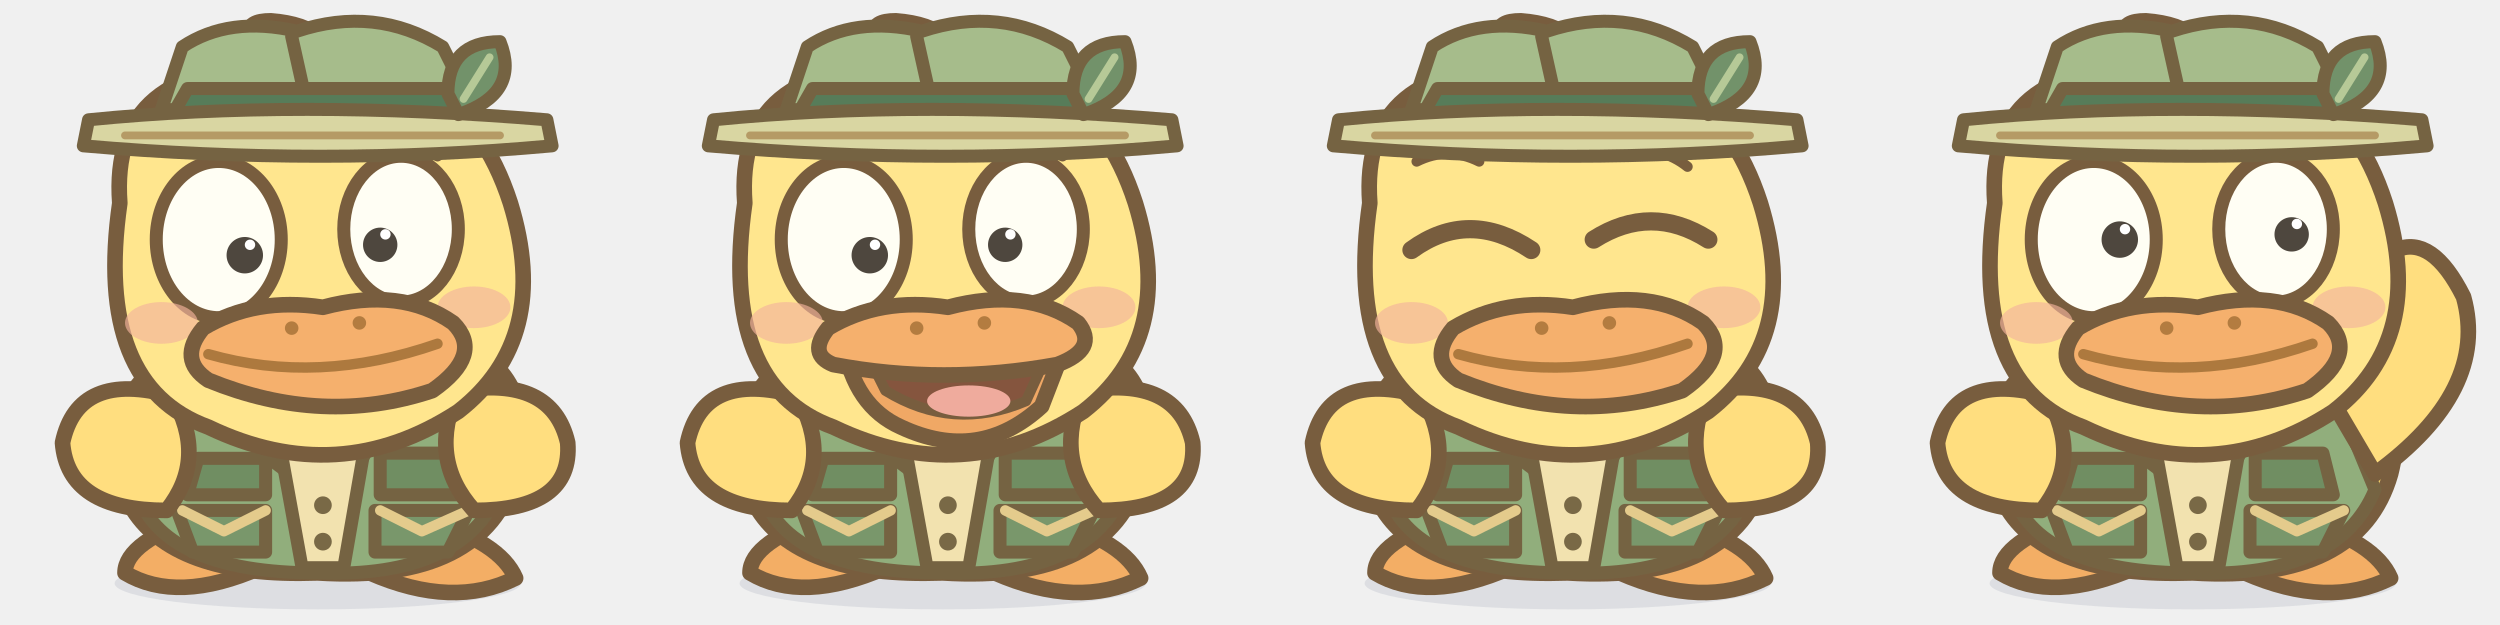
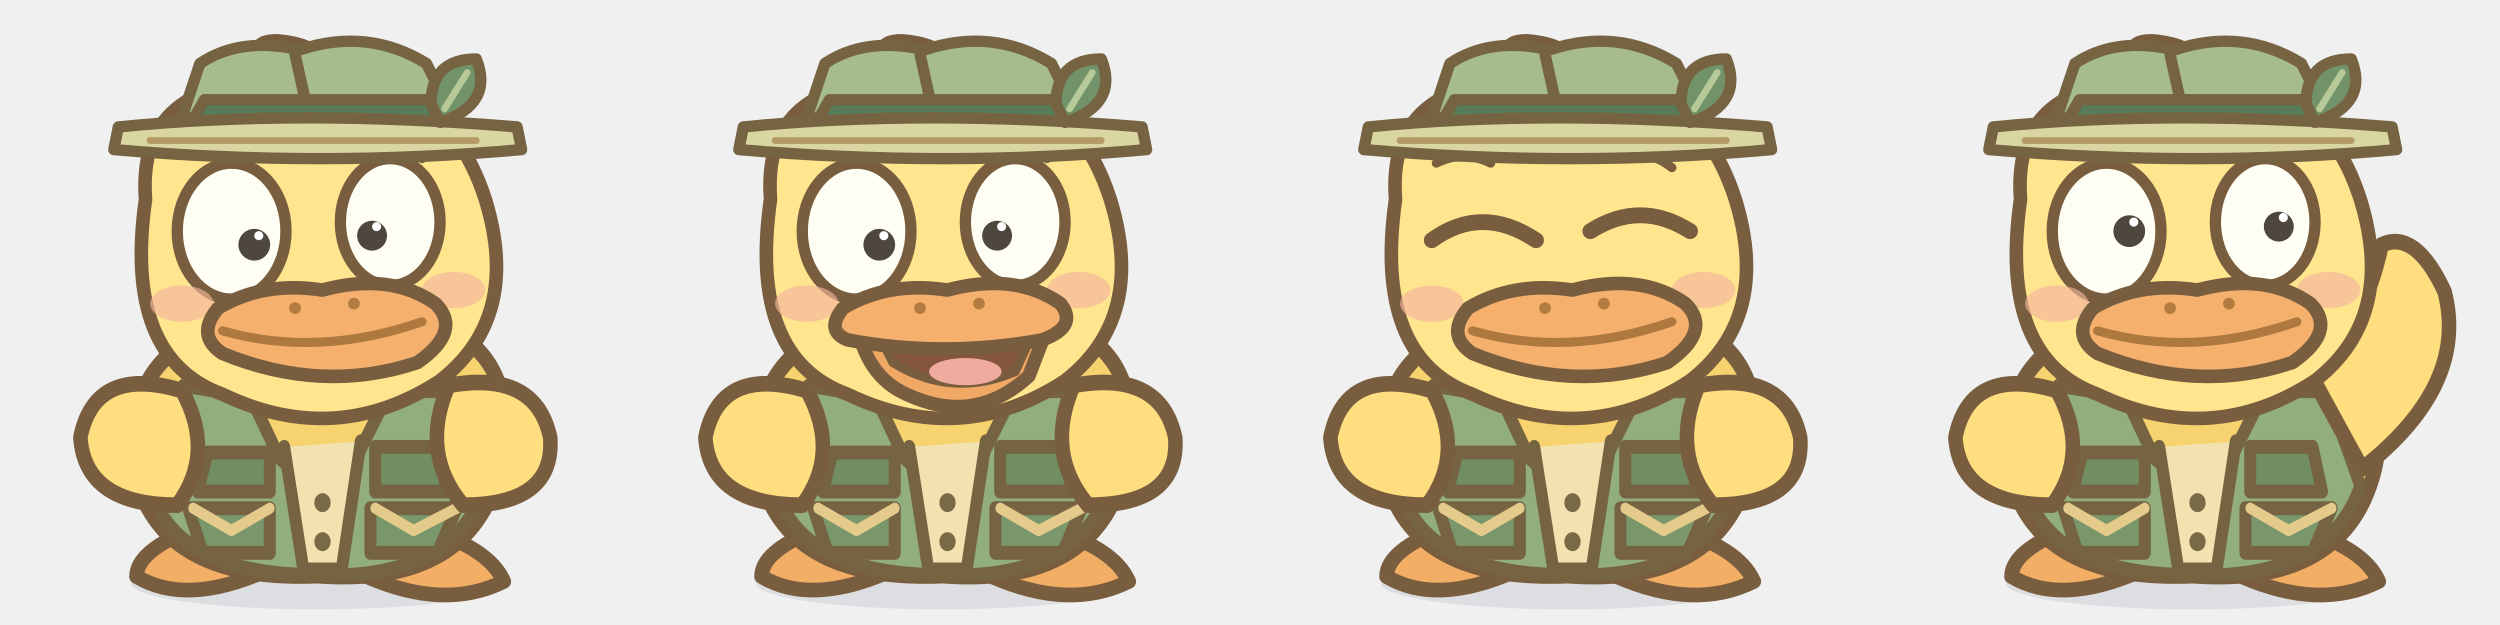
<svg xmlns="http://www.w3.org/2000/svg" width="480" height="120" viewBox="0 0 480 120">
  <g stroke="#785D3E" stroke-width="3" stroke-linecap="round" stroke-linejoin="round">
    <g id="pip-idle">
-       <ellipse cx="61" cy="112" rx="39" ry="5" fill="#65708A" opacity=".14" stroke="none" />
-       <path d="M39 99Q24 104 24 110Q34 116 50 109L51 98M72 100L71 110Q87 117 99 111Q96 104 82 100" fill="#F3AE65" />
-       <path d="M32 69Q18 78 25 97Q33 111 61 110Q93 112 99 91Q104 71 86 65Z" fill="#F6D36E" />
-       <g stroke="#756342" stroke-width="2.5" stroke-linejoin="round" stroke-linecap="round">
-         <path d="M33 76L47 78L53 89L61 95L69 89L76 77L89 77L96 94Q89 111 61 110Q31 110 26 94Z" fill="#91AE7C" />
-         <path d="M54 87L58 109H66L70 86" fill="#F2E2AF" />
-         <path d="M38 88H51V95H36Z M73 87H86L88 95H73Z" fill="#708E62" />
-         <path d="M34 98H51V106H37Z M72 98H90L86 106H72Z" fill="#79976B" />
-         <path d="M35 98L43 102L51 98M73 98L81 102L90 98" fill="none" stroke="#E4CB8C" stroke-width="2" />
-         <circle cx="62" cy="97" r="1.7" fill="#796946" stroke="none" />
-         <circle cx="62" cy="104" r="1.7" fill="#796946" stroke="none" />
-       </g>
-       <path d="M33 76Q15 71 12 85Q13 98 32 98Q40 88 33 76M88 75Q106 72 109 85Q110 98 91 98Q82 88 88 75" fill="#FFDE7F" />
-       <path d="M23 39Q21 12 54 13Q88 8 98 39Q106 65 88 79Q65 94 40 82Q18 74 23 39Z" fill="#FFE68E" />
-       <path d="M54 14Q43 4 52 4Q65 5 64 15M61 12Q69 4 72 9" fill="#FFE68E" />
-       <path d="M32 29Q38 26 44 29M72 27Q79 26 84 30" fill="none" stroke-width="2" />
-       <ellipse cx="42" cy="46" rx="12" ry="15" fill="#FFFEF4" stroke-width="2.5" />
-       <ellipse cx="77" cy="44" rx="11" ry="14" fill="#FFFEF4" stroke-width="2.5" />
-       <g fill="#4E473E" stroke="none">
-         <circle cx="47" cy="49" r="3.5" />
-         <circle cx="73" cy="47" r="3.3" />
-       </g>
-       <g fill="#FFF" stroke="none">
-         <circle cx="48" cy="47" r="1" />
-         <circle cx="74" cy="45" r="1" />
-       </g>
-       <g fill="#F3B39B" opacity=".65" stroke="none">
-         <ellipse cx="31" cy="62" rx="7" ry="4" />
-         <ellipse cx="91" cy="59" rx="7" ry="4" />
-       </g>
-       <path d="M39 63Q49 57 62 59Q77 55 87 62Q93 68 83 75Q62 82 40 73Q34 69 39 63Z" fill="#F5B06D" />
-       <path d="M40 68Q61 74 84 66" fill="none" stroke="#AD793E" stroke-width="2" />
-       <g fill="#B37C40" stroke="none">
-         <circle cx="56" cy="63" r="1.3" />
-         <circle cx="69" cy="62" r="1.3" />
-       </g>
-       <g stroke="#756342" stroke-width="2.5" stroke-linejoin="round" stroke-linecap="round">
-         <path d="M31 21L35 9Q44 3 57 6Q72 1 85 9L92 23Z" fill="#A6BC8B" />
-         <path d="M56 7L58 16M36 17H89L91 24H32Z" fill="#577C59" />
-         <path d="M17 23Q57 19 105 23L106 28Q62 32 16 28Z" fill="#D9D6A2" />
-         <path d="M24 26H96" fill="none" stroke="#B59A65" stroke-width="1.5" />
-         <path d="M86 18Q86 8 96 8Q100 18 88 22Z" fill="#72926A" />
-         <path d="M89 19L94 11" stroke="#B6C997" stroke-width="1.5" />
+       <ellipse cx="61" cy="112" rx="35.88" ry="5" fill="#65708A" opacity=".14" stroke="none" />
+       <g transform="translate(61 106) scale(0.94) translate(-61 -105)" data-growth-part="feet">
+         <path d="M39 99Q24 104 24 110Q34 116 50 109L51 98M72 100L71 110Q87 117 99 111Q96 104 82 100" fill="#F3AE65" />
+       </g>
+       <g transform="translate(61 104) scale(0.92 1.07) translate(-61 -104)" data-growth-part="body">
+         <path d="M32 69Q18 78 25 97Q33 111 61 110Q93 112 99 91Q104 71 86 65Z" fill="#F6D36E" />
+         <g stroke="#756342" stroke-width="2.5" stroke-linejoin="round" stroke-linecap="round">
+           <path d="M33 76L47 78L53 89L61 95L69 89L76 77L89 77L96 94Q89 111 61 110Q31 110 26 94Z" fill="#91AE7C" />
+           <path d="M54 87L58 109H66L70 86" fill="#F2E2AF" />
+           <path d="M38 88H51V95H36Z M73 87H86L88 95H73Z" fill="#708E62" />
+           <path d="M34 98H51V106H37Z M72 98H90L86 106H72Z" fill="#79976B" />
+           <path d="M35 98L43 102L51 98M73 98L81 102L90 98" fill="none" stroke="#E4CB8C" stroke-width="2" />
+           <circle cx="62" cy="97" r="1.7" fill="#796946" stroke="none" />
+           <circle cx="62" cy="104" r="1.7" fill="#796946" stroke="none" />
+         </g>
+       </g>
+       <g transform="translate(61 79) scale(0.93 1) translate(-61 -80)" data-growth-part="wings">
+         <path d="M33 76Q15 71 12 85Q13 98 32 98Q40 88 33 76M88 75Q106 72 109 85Q110 98 91 98Q82 88 88 75" fill="#FFDE7F" />
+       </g>
+       <g transform="translate(61 67) scale(0.87) translate(-61 -72)" data-growth-part="head">
+         <path d="M23 39Q21 12 54 13Q88 8 98 39Q106 65 88 79Q65 94 40 82Q18 74 23 39Z" fill="#FFE68E" />
+         <path d="M54 14Q43 4 52 4Q65 5 64 15M61 12Q69 4 72 9" fill="#FFE68E" />
+         <path d="M32 29Q38 26 44 29M72 27Q79 26 84 30" fill="none" stroke-width="2" />
+         <ellipse cx="42" cy="46" rx="12" ry="15" fill="#FFFEF4" stroke-width="2.5" />
+         <ellipse cx="77" cy="44" rx="11" ry="14" fill="#FFFEF4" stroke-width="2.5" />
+         <g fill="#4E473E" stroke="none">
+           <circle cx="47" cy="49" r="3.5" />
+           <circle cx="73" cy="47" r="3.3" />
+         </g>
+         <g fill="#FFF" stroke="none">
+           <circle cx="48" cy="47" r="1" />
+           <circle cx="74" cy="45" r="1" />
+         </g>
+         <g fill="#F3B39B" opacity=".65" stroke="none">
+           <ellipse cx="31" cy="62" rx="7" ry="4" />
+           <ellipse cx="91" cy="59" rx="7" ry="4" />
+         </g>
+         <path d="M39 63Q49 57 62 59Q77 55 87 62Q93 68 83 75Q62 82 40 73Q34 69 39 63Z" fill="#F5B06D" />
+         <path d="M40 68Q61 74 84 66" fill="none" stroke="#AD793E" stroke-width="2" />
+         <g fill="#B37C40" stroke="none">
+           <circle cx="56" cy="63" r="1.3" />
+           <circle cx="69" cy="62" r="1.3" />
+         </g>
+         <g stroke="#756342" stroke-width="2.5" stroke-linejoin="round" stroke-linecap="round">
+           <path d="M31 21L35 9Q44 3 57 6Q72 1 85 9L92 23Z" fill="#A6BC8B" />
+           <path d="M56 7L58 16M36 17H89L91 24H32Z" fill="#577C59" />
+           <path d="M17 23Q57 19 105 23L106 28Q62 32 16 28Z" fill="#D9D6A2" />
+           <path d="M24 26H96" fill="none" stroke="#B59A65" stroke-width="1.5" />
+           <path d="M86 18Q86 8 96 8Q100 18 88 22Z" fill="#72926A" />
+           <path d="M89 19L94 11" stroke="#B6C997" stroke-width="1.5" />
+         </g>
      </g>
    </g>
    <g id="pip-speaking" transform="translate(120 0)">
-       <ellipse cx="61" cy="112" rx="39" ry="5" fill="#65708A" opacity=".14" stroke="none" />
-       <path d="M39 99Q24 104 24 110Q34 116 50 109L51 98M72 100L71 110Q87 117 99 111Q96 104 82 100" fill="#F3AE65" />
-       <path d="M32 69Q18 78 25 97Q33 111 61 110Q93 112 99 91Q104 71 86 65Z" fill="#F6D36E" />
-       <g stroke="#756342" stroke-width="2.5" stroke-linejoin="round" stroke-linecap="round">
-         <path d="M33 76L47 78L53 89L61 95L69 89L76 77L89 77L96 94Q89 111 61 110Q31 110 26 94Z" fill="#91AE7C" />
-         <path d="M54 87L58 109H66L70 86" fill="#F2E2AF" />
-         <path d="M38 88H51V95H36Z M73 87H86L88 95H73Z" fill="#708E62" />
-         <path d="M34 98H51V106H37Z M72 98H90L86 106H72Z" fill="#79976B" />
-         <path d="M35 98L43 102L51 98M73 98L81 102L90 98" fill="none" stroke="#E4CB8C" stroke-width="2" />
-         <circle cx="62" cy="97" r="1.7" fill="#796946" stroke="none" />
-         <circle cx="62" cy="104" r="1.7" fill="#796946" stroke="none" />
-       </g>
-       <path d="M33 76Q15 71 12 85Q13 98 32 98Q40 88 33 76M88 75Q106 72 109 85Q110 98 91 98Q82 88 88 75" fill="#FFDE7F" />
-       <path d="M23 39Q21 12 54 13Q88 8 98 39Q106 65 88 79Q65 94 40 82Q18 74 23 39Z" fill="#FFE68E" />
-       <path d="M54 14Q43 4 52 4Q65 5 64 15M61 12Q69 4 72 9" fill="#FFE68E" />
-       <path d="M32 29Q38 26 44 29M72 27Q79 26 84 30" fill="none" stroke-width="2" />
-       <ellipse cx="42" cy="46" rx="12" ry="15" fill="#FFFEF4" stroke-width="2.5" />
-       <ellipse cx="77" cy="44" rx="11" ry="14" fill="#FFFEF4" stroke-width="2.5" />
-       <g fill="#4E473E" stroke="none">
-         <circle cx="47" cy="49" r="3.5" />
-         <circle cx="73" cy="47" r="3.3" />
-       </g>
-       <g fill="#FFF" stroke="none">
-         <circle cx="48" cy="47" r="1" />
-         <circle cx="74" cy="45" r="1" />
-       </g>
-       <g fill="#F3B39B" opacity=".65" stroke="none">
-         <ellipse cx="31" cy="62" rx="7" ry="4" />
-         <ellipse cx="91" cy="59" rx="7" ry="4" />
-       </g>
-       <path d="M42 66Q60 63 85 65L80 78Q68 89 53 82Q44 78 42 66Z" fill="#F0A865" />
-       <path d="M46 67Q62 65 82 66L77 77Q63 83 50 75Z" fill="#85553E" stroke-width="2" />
-       <ellipse cx="66" cy="77" rx="8" ry="3" fill="#EFAB9D" stroke="none" />
-       <path d="M39 63Q49 57 62 59Q77 55 87 62Q91 67 83 70Q61 74 40 70Q35 68 39 63Z" fill="#F5B06D" />
-       <g fill="#B37C40" stroke="none">
-         <circle cx="56" cy="63" r="1.3" />
-         <circle cx="69" cy="62" r="1.3" />
-       </g>
-       <g stroke="#756342" stroke-width="2.5" stroke-linejoin="round" stroke-linecap="round">
-         <path d="M31 21L35 9Q44 3 57 6Q72 1 85 9L92 23Z" fill="#A6BC8B" />
-         <path d="M56 7L58 16M36 17H89L91 24H32Z" fill="#577C59" />
-         <path d="M17 23Q57 19 105 23L106 28Q62 32 16 28Z" fill="#D9D6A2" />
-         <path d="M24 26H96" fill="none" stroke="#B59A65" stroke-width="1.5" />
-         <path d="M86 18Q86 8 96 8Q100 18 88 22Z" fill="#72926A" />
-         <path d="M89 19L94 11" stroke="#B6C997" stroke-width="1.5" />
+       <ellipse cx="61" cy="112" rx="35.88" ry="5" fill="#65708A" opacity=".14" stroke="none" />
+       <g transform="translate(61 106) scale(0.94) translate(-61 -105)" data-growth-part="feet">
+         <path d="M39 99Q24 104 24 110Q34 116 50 109L51 98M72 100L71 110Q87 117 99 111Q96 104 82 100" fill="#F3AE65" />
+       </g>
+       <g transform="translate(61 104) scale(0.92 1.07) translate(-61 -104)" data-growth-part="body">
+         <path d="M32 69Q18 78 25 97Q33 111 61 110Q93 112 99 91Q104 71 86 65Z" fill="#F6D36E" />
+         <g stroke="#756342" stroke-width="2.5" stroke-linejoin="round" stroke-linecap="round">
+           <path d="M33 76L47 78L53 89L61 95L69 89L76 77L89 77L96 94Q89 111 61 110Q31 110 26 94Z" fill="#91AE7C" />
+           <path d="M54 87L58 109H66L70 86" fill="#F2E2AF" />
+           <path d="M38 88H51V95H36Z M73 87H86L88 95H73Z" fill="#708E62" />
+           <path d="M34 98H51V106H37Z M72 98H90L86 106H72Z" fill="#79976B" />
+           <path d="M35 98L43 102L51 98M73 98L81 102L90 98" fill="none" stroke="#E4CB8C" stroke-width="2" />
+           <circle cx="62" cy="97" r="1.7" fill="#796946" stroke="none" />
+           <circle cx="62" cy="104" r="1.7" fill="#796946" stroke="none" />
+         </g>
+       </g>
+       <g transform="translate(61 79) scale(0.93 1) translate(-61 -80)" data-growth-part="wings">
+         <path d="M33 76Q15 71 12 85Q13 98 32 98Q40 88 33 76M88 75Q106 72 109 85Q110 98 91 98Q82 88 88 75" fill="#FFDE7F" />
+       </g>
+       <g transform="translate(61 67) scale(0.87) translate(-61 -72)" data-growth-part="head">
+         <path d="M23 39Q21 12 54 13Q88 8 98 39Q106 65 88 79Q65 94 40 82Q18 74 23 39Z" fill="#FFE68E" />
+         <path d="M54 14Q43 4 52 4Q65 5 64 15M61 12Q69 4 72 9" fill="#FFE68E" />
+         <path d="M32 29Q38 26 44 29M72 27Q79 26 84 30" fill="none" stroke-width="2" />
+         <ellipse cx="42" cy="46" rx="12" ry="15" fill="#FFFEF4" stroke-width="2.5" />
+         <ellipse cx="77" cy="44" rx="11" ry="14" fill="#FFFEF4" stroke-width="2.5" />
+         <g fill="#4E473E" stroke="none">
+           <circle cx="47" cy="49" r="3.5" />
+           <circle cx="73" cy="47" r="3.3" />
+         </g>
+         <g fill="#FFF" stroke="none">
+           <circle cx="48" cy="47" r="1" />
+           <circle cx="74" cy="45" r="1" />
+         </g>
+         <g fill="#F3B39B" opacity=".65" stroke="none">
+           <ellipse cx="31" cy="62" rx="7" ry="4" />
+           <ellipse cx="91" cy="59" rx="7" ry="4" />
+         </g>
+         <path d="M42 66Q60 63 85 65L80 78Q68 89 53 82Q44 78 42 66Z" fill="#F0A865" />
+         <path d="M46 67Q62 65 82 66L77 77Q63 83 50 75Z" fill="#85553E" stroke-width="2" />
+         <ellipse cx="66" cy="77" rx="8" ry="3" fill="#EFAB9D" stroke="none" />
+         <path d="M39 63Q49 57 62 59Q77 55 87 62Q91 67 83 70Q61 74 40 70Q35 68 39 63Z" fill="#F5B06D" />
+         <g fill="#B37C40" stroke="none">
+           <circle cx="56" cy="63" r="1.3" />
+           <circle cx="69" cy="62" r="1.3" />
+         </g>
+         <g stroke="#756342" stroke-width="2.5" stroke-linejoin="round" stroke-linecap="round">
+           <path d="M31 21L35 9Q44 3 57 6Q72 1 85 9L92 23Z" fill="#A6BC8B" />
+           <path d="M56 7L58 16M36 17H89L91 24H32Z" fill="#577C59" />
+           <path d="M17 23Q57 19 105 23L106 28Q62 32 16 28Z" fill="#D9D6A2" />
+           <path d="M24 26H96" fill="none" stroke="#B59A65" stroke-width="1.5" />
+           <path d="M86 18Q86 8 96 8Q100 18 88 22Z" fill="#72926A" />
+           <path d="M89 19L94 11" stroke="#B6C997" stroke-width="1.5" />
+         </g>
      </g>
    </g>
    <g id="pip-blink" transform="translate(240 0)">
-       <ellipse cx="61" cy="112" rx="39" ry="5" fill="#65708A" opacity=".14" stroke="none" />
-       <path d="M39 99Q24 104 24 110Q34 116 50 109L51 98M72 100L71 110Q87 117 99 111Q96 104 82 100" fill="#F3AE65" />
-       <path d="M32 69Q18 78 25 97Q33 111 61 110Q93 112 99 91Q104 71 86 65Z" fill="#F6D36E" />
-       <g stroke="#756342" stroke-width="2.5" stroke-linejoin="round" stroke-linecap="round">
-         <path d="M33 76L47 78L53 89L61 95L69 89L76 77L89 77L96 94Q89 111 61 110Q31 110 26 94Z" fill="#91AE7C" />
-         <path d="M54 87L58 109H66L70 86" fill="#F2E2AF" />
-         <path d="M38 88H51V95H36Z M73 87H86L88 95H73Z" fill="#708E62" />
-         <path d="M34 98H51V106H37Z M72 98H90L86 106H72Z" fill="#79976B" />
-         <path d="M35 98L43 102L51 98M73 98L81 102L90 98" fill="none" stroke="#E4CB8C" stroke-width="2" />
-         <circle cx="62" cy="97" r="1.7" fill="#796946" stroke="none" />
-         <circle cx="62" cy="104" r="1.7" fill="#796946" stroke="none" />
-       </g>
-       <path d="M33 76Q15 71 12 85Q13 98 32 98Q40 88 33 76M88 75Q106 72 109 85Q110 98 91 98Q82 88 88 75" fill="#FFDE7F" />
-       <path d="M23 39Q21 12 54 13Q88 8 98 39Q106 65 88 79Q65 94 40 82Q18 74 23 39Z" fill="#FFE68E" />
-       <path d="M54 14Q43 4 52 4Q65 5 64 15M61 12Q69 4 72 9" fill="#FFE68E" />
-       <path d="M32 31Q38 28 44 31M72 29Q79 28 84 32" fill="none" stroke-width="2" />
-       <path d="M31 48Q42 40 54 48M66 46Q77 39 88 46" fill="none" stroke-width="3.5" />
-       <g fill="#F3B39B" opacity=".65" stroke="none">
-         <ellipse cx="31" cy="62" rx="7" ry="4" />
-         <ellipse cx="91" cy="59" rx="7" ry="4" />
-       </g>
-       <path d="M39 63Q49 57 62 59Q77 55 87 62Q93 68 83 75Q62 82 40 73Q34 69 39 63Z" fill="#F5B06D" />
-       <path d="M40 68Q61 74 84 66" fill="none" stroke="#AD793E" stroke-width="2" />
-       <g fill="#B37C40" stroke="none">
-         <circle cx="56" cy="63" r="1.3" />
-         <circle cx="69" cy="62" r="1.3" />
-       </g>
-       <g stroke="#756342" stroke-width="2.5" stroke-linejoin="round" stroke-linecap="round">
-         <path d="M31 21L35 9Q44 3 57 6Q72 1 85 9L92 23Z" fill="#A6BC8B" />
-         <path d="M56 7L58 16M36 17H89L91 24H32Z" fill="#577C59" />
-         <path d="M17 23Q57 19 105 23L106 28Q62 32 16 28Z" fill="#D9D6A2" />
-         <path d="M24 26H96" fill="none" stroke="#B59A65" stroke-width="1.5" />
-         <path d="M86 18Q86 8 96 8Q100 18 88 22Z" fill="#72926A" />
-         <path d="M89 19L94 11" stroke="#B6C997" stroke-width="1.5" />
+       <ellipse cx="61" cy="112" rx="35.88" ry="5" fill="#65708A" opacity=".14" stroke="none" />
+       <g transform="translate(61 106) scale(0.94) translate(-61 -105)" data-growth-part="feet">
+         <path d="M39 99Q24 104 24 110Q34 116 50 109L51 98M72 100L71 110Q87 117 99 111Q96 104 82 100" fill="#F3AE65" />
+       </g>
+       <g transform="translate(61 104) scale(0.92 1.07) translate(-61 -104)" data-growth-part="body">
+         <path d="M32 69Q18 78 25 97Q33 111 61 110Q93 112 99 91Q104 71 86 65Z" fill="#F6D36E" />
+         <g stroke="#756342" stroke-width="2.5" stroke-linejoin="round" stroke-linecap="round">
+           <path d="M33 76L47 78L53 89L61 95L69 89L76 77L89 77L96 94Q89 111 61 110Q31 110 26 94Z" fill="#91AE7C" />
+           <path d="M54 87L58 109H66L70 86" fill="#F2E2AF" />
+           <path d="M38 88H51V95H36Z M73 87H86L88 95H73Z" fill="#708E62" />
+           <path d="M34 98H51V106H37Z M72 98H90L86 106H72Z" fill="#79976B" />
+           <path d="M35 98L43 102L51 98M73 98L81 102L90 98" fill="none" stroke="#E4CB8C" stroke-width="2" />
+           <circle cx="62" cy="97" r="1.7" fill="#796946" stroke="none" />
+           <circle cx="62" cy="104" r="1.7" fill="#796946" stroke="none" />
+         </g>
+       </g>
+       <g transform="translate(61 79) scale(0.93 1) translate(-61 -80)" data-growth-part="wings">
+         <path d="M33 76Q15 71 12 85Q13 98 32 98Q40 88 33 76M88 75Q106 72 109 85Q110 98 91 98Q82 88 88 75" fill="#FFDE7F" />
+       </g>
+       <g transform="translate(61 67) scale(0.87) translate(-61 -72)" data-growth-part="head">
+         <path d="M23 39Q21 12 54 13Q88 8 98 39Q106 65 88 79Q65 94 40 82Q18 74 23 39Z" fill="#FFE68E" />
+         <path d="M54 14Q43 4 52 4Q65 5 64 15M61 12Q69 4 72 9" fill="#FFE68E" />
+         <path d="M32 31Q38 28 44 31M72 29Q79 28 84 32" fill="none" stroke-width="2" />
+         <path d="M31 48Q42 40 54 48M66 46Q77 39 88 46" fill="none" stroke-width="3.5" />
+         <g fill="#F3B39B" opacity=".65" stroke="none">
+           <ellipse cx="31" cy="62" rx="7" ry="4" />
+           <ellipse cx="91" cy="59" rx="7" ry="4" />
+         </g>
+         <path d="M39 63Q49 57 62 59Q77 55 87 62Q93 68 83 75Q62 82 40 73Q34 69 39 63Z" fill="#F5B06D" />
+         <path d="M40 68Q61 74 84 66" fill="none" stroke="#AD793E" stroke-width="2" />
+         <g fill="#B37C40" stroke="none">
+           <circle cx="56" cy="63" r="1.3" />
+           <circle cx="69" cy="62" r="1.3" />
+         </g>
+         <g stroke="#756342" stroke-width="2.5" stroke-linejoin="round" stroke-linecap="round">
+           <path d="M31 21L35 9Q44 3 57 6Q72 1 85 9L92 23Z" fill="#A6BC8B" />
+           <path d="M56 7L58 16M36 17H89L91 24H32Z" fill="#577C59" />
+           <path d="M17 23Q57 19 105 23L106 28Q62 32 16 28Z" fill="#D9D6A2" />
+           <path d="M24 26H96" fill="none" stroke="#B59A65" stroke-width="1.5" />
+           <path d="M86 18Q86 8 96 8Q100 18 88 22Z" fill="#72926A" />
+           <path d="M89 19L94 11" stroke="#B6C997" stroke-width="1.5" />
+         </g>
      </g>
    </g>
    <g id="pip-wave" transform="translate(360 0)">
-       <ellipse cx="61" cy="112" rx="39" ry="5" fill="#65708A" opacity=".14" stroke="none" />
-       <path d="M39 99Q24 104 24 110Q34 116 50 109L51 98M72 100L71 110Q87 117 99 111Q96 104 82 100" fill="#F3AE65" />
-       <path d="M32 69Q18 78 25 97Q33 111 61 110Q93 112 99 91Q104 71 86 65Z" fill="#F6D36E" />
-       <g stroke="#756342" stroke-width="2.5" stroke-linejoin="round" stroke-linecap="round">
-         <path d="M33 76L47 78L53 89L61 95L69 89L76 77L89 77L96 94Q89 111 61 110Q31 110 26 94Z" fill="#91AE7C" />
-         <path d="M54 87L58 109H66L70 86" fill="#F2E2AF" />
-         <path d="M38 88H51V95H36Z M73 87H86L88 95H73Z" fill="#708E62" />
-         <path d="M34 98H51V106H37Z M72 98H90L86 106H72Z" fill="#79976B" />
-         <path d="M35 98L43 102L51 98M73 98L81 102L90 98" fill="none" stroke="#E4CB8C" stroke-width="2" />
-         <circle cx="62" cy="97" r="1.7" fill="#796946" stroke="none" />
-         <circle cx="62" cy="104" r="1.7" fill="#796946" stroke="none" />
-       </g>
-       <path d="M33 76Q15 71 12 85Q13 98 32 98Q40 88 33 76M86 74Q97 62 100 48Q107 45 113 57Q118 75 96 91Z" fill="#FFDE7F" />
-       <path d="M23 39Q21 12 54 13Q88 8 98 39Q106 65 88 79Q65 94 40 82Q18 74 23 39Z" fill="#FFE68E" />
-       <path d="M54 14Q43 4 52 4Q65 5 64 15M61 12Q69 4 72 9" fill="#FFE68E" />
-       <path d="M32 29Q38 25 44 28M72 27Q79 25 85 29" fill="none" stroke-width="2" />
-       <ellipse cx="42" cy="46" rx="12" ry="15" fill="#FFFEF4" stroke-width="2.5" />
-       <ellipse cx="77" cy="44" rx="11" ry="14" fill="#FFFEF4" stroke-width="2.5" />
-       <g fill="#4E473E" stroke="none">
-         <circle cx="47" cy="46" r="3.5" />
-         <circle cx="80" cy="45" r="3.3" />
-       </g>
-       <g fill="#FFF" stroke="none">
-         <circle cx="48" cy="44" r="1" />
-         <circle cx="81" cy="43" r="1" />
-       </g>
-       <g fill="#F3B39B" opacity=".65" stroke="none">
-         <ellipse cx="31" cy="62" rx="7" ry="4" />
-         <ellipse cx="91" cy="59" rx="7" ry="4" />
-       </g>
-       <path d="M39 63Q49 57 62 59Q77 55 87 62Q93 68 83 75Q62 82 40 73Q34 69 39 63Z" fill="#F5B06D" />
-       <path d="M40 68Q61 74 84 66" fill="none" stroke="#AD793E" stroke-width="2" />
-       <g fill="#B37C40" stroke="none">
-         <circle cx="56" cy="63" r="1.3" />
-         <circle cx="69" cy="62" r="1.3" />
-       </g>
-       <g stroke="#756342" stroke-width="2.5" stroke-linejoin="round" stroke-linecap="round">
-         <path d="M31 21L35 9Q44 3 57 6Q72 1 85 9L92 23Z" fill="#A6BC8B" />
-         <path d="M56 7L58 16M36 17H89L91 24H32Z" fill="#577C59" />
-         <path d="M17 23Q57 19 105 23L106 28Q62 32 16 28Z" fill="#D9D6A2" />
-         <path d="M24 26H96" fill="none" stroke="#B59A65" stroke-width="1.5" />
-         <path d="M86 18Q86 8 96 8Q100 18 88 22Z" fill="#72926A" />
-         <path d="M89 19L94 11" stroke="#B6C997" stroke-width="1.5" />
+       <ellipse cx="61" cy="112" rx="35.88" ry="5" fill="#65708A" opacity=".14" stroke="none" />
+       <g transform="translate(61 106) scale(0.94) translate(-61 -105)" data-growth-part="feet">
+         <path d="M39 99Q24 104 24 110Q34 116 50 109L51 98M72 100L71 110Q87 117 99 111Q96 104 82 100" fill="#F3AE65" />
+       </g>
+       <g transform="translate(61 104) scale(0.92 1.07) translate(-61 -104)" data-growth-part="body">
+         <path d="M32 69Q18 78 25 97Q33 111 61 110Q93 112 99 91Q104 71 86 65Z" fill="#F6D36E" />
+         <g stroke="#756342" stroke-width="2.5" stroke-linejoin="round" stroke-linecap="round">
+           <path d="M33 76L47 78L53 89L61 95L69 89L76 77L89 77L96 94Q89 111 61 110Q31 110 26 94Z" fill="#91AE7C" />
+           <path d="M54 87L58 109H66L70 86" fill="#F2E2AF" />
+           <path d="M38 88H51V95H36Z M73 87H86L88 95H73Z" fill="#708E62" />
+           <path d="M34 98H51V106H37Z M72 98H90L86 106H72Z" fill="#79976B" />
+           <path d="M35 98L43 102L51 98M73 98L81 102L90 98" fill="none" stroke="#E4CB8C" stroke-width="2" />
+           <circle cx="62" cy="97" r="1.7" fill="#796946" stroke="none" />
+           <circle cx="62" cy="104" r="1.7" fill="#796946" stroke="none" />
+         </g>
+       </g>
+       <g transform="translate(61 79) scale(0.93 1) translate(-61 -80)" data-growth-part="wings">
+         <path d="M33 76Q15 71 12 85Q13 98 32 98Q40 88 33 76M86 74Q97 62 100 48Q107 45 113 57Q118 75 96 91Z" fill="#FFDE7F" />
+       </g>
+       <g transform="translate(61 67) scale(0.87) translate(-61 -72)" data-growth-part="head">
+         <path d="M23 39Q21 12 54 13Q88 8 98 39Q106 65 88 79Q65 94 40 82Q18 74 23 39Z" fill="#FFE68E" />
+         <path d="M54 14Q43 4 52 4Q65 5 64 15M61 12Q69 4 72 9" fill="#FFE68E" />
+         <path d="M32 29Q38 25 44 28M72 27Q79 25 85 29" fill="none" stroke-width="2" />
+         <ellipse cx="42" cy="46" rx="12" ry="15" fill="#FFFEF4" stroke-width="2.5" />
+         <ellipse cx="77" cy="44" rx="11" ry="14" fill="#FFFEF4" stroke-width="2.5" />
+         <g fill="#4E473E" stroke="none">
+           <circle cx="47" cy="46" r="3.5" />
+           <circle cx="80" cy="45" r="3.3" />
+         </g>
+         <g fill="#FFF" stroke="none">
+           <circle cx="48" cy="44" r="1" />
+           <circle cx="81" cy="43" r="1" />
+         </g>
+         <g fill="#F3B39B" opacity=".65" stroke="none">
+           <ellipse cx="31" cy="62" rx="7" ry="4" />
+           <ellipse cx="91" cy="59" rx="7" ry="4" />
+         </g>
+         <path d="M39 63Q49 57 62 59Q77 55 87 62Q93 68 83 75Q62 82 40 73Q34 69 39 63Z" fill="#F5B06D" />
+         <path d="M40 68Q61 74 84 66" fill="none" stroke="#AD793E" stroke-width="2" />
+         <g fill="#B37C40" stroke="none">
+           <circle cx="56" cy="63" r="1.3" />
+           <circle cx="69" cy="62" r="1.3" />
+         </g>
+         <g stroke="#756342" stroke-width="2.5" stroke-linejoin="round" stroke-linecap="round">
+           <path d="M31 21L35 9Q44 3 57 6Q72 1 85 9L92 23Z" fill="#A6BC8B" />
+           <path d="M56 7L58 16M36 17H89L91 24H32Z" fill="#577C59" />
+           <path d="M17 23Q57 19 105 23L106 28Q62 32 16 28Z" fill="#D9D6A2" />
+           <path d="M24 26H96" fill="none" stroke="#B59A65" stroke-width="1.5" />
+           <path d="M86 18Q86 8 96 8Q100 18 88 22Z" fill="#72926A" />
+           <path d="M89 19L94 11" stroke="#B6C997" stroke-width="1.5" />
+         </g>
      </g>
    </g>
  </g>
</svg>
